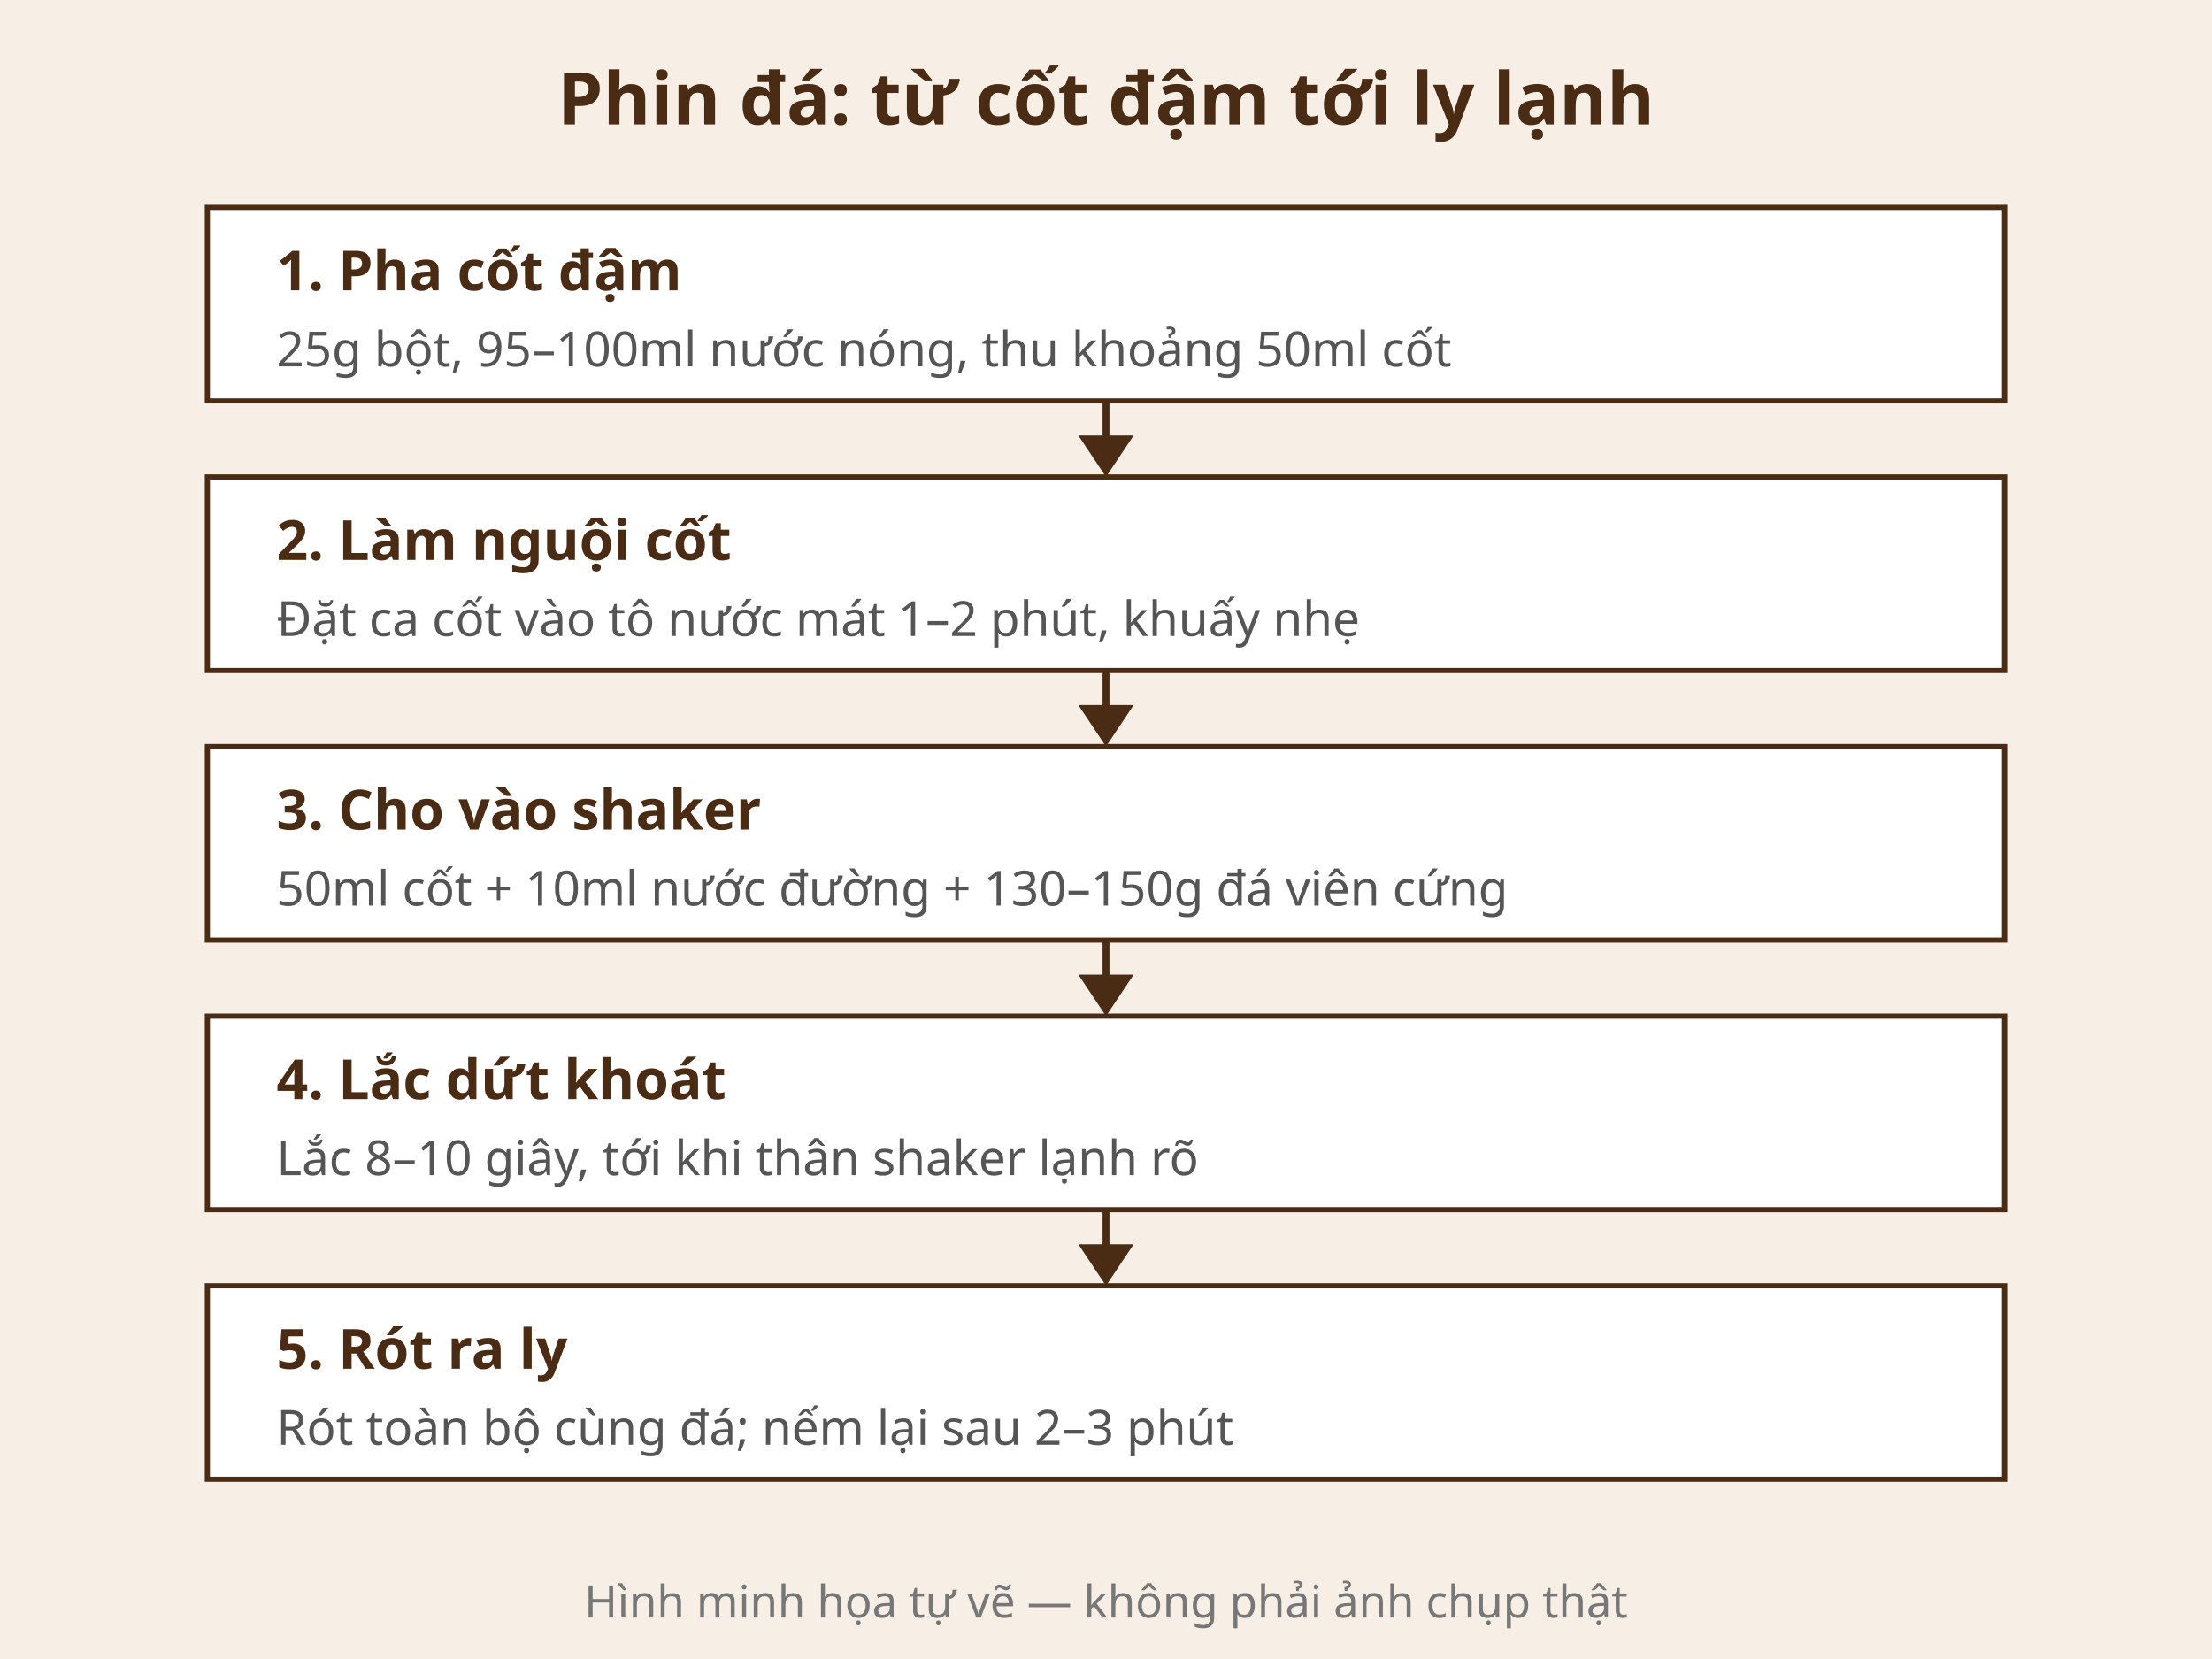
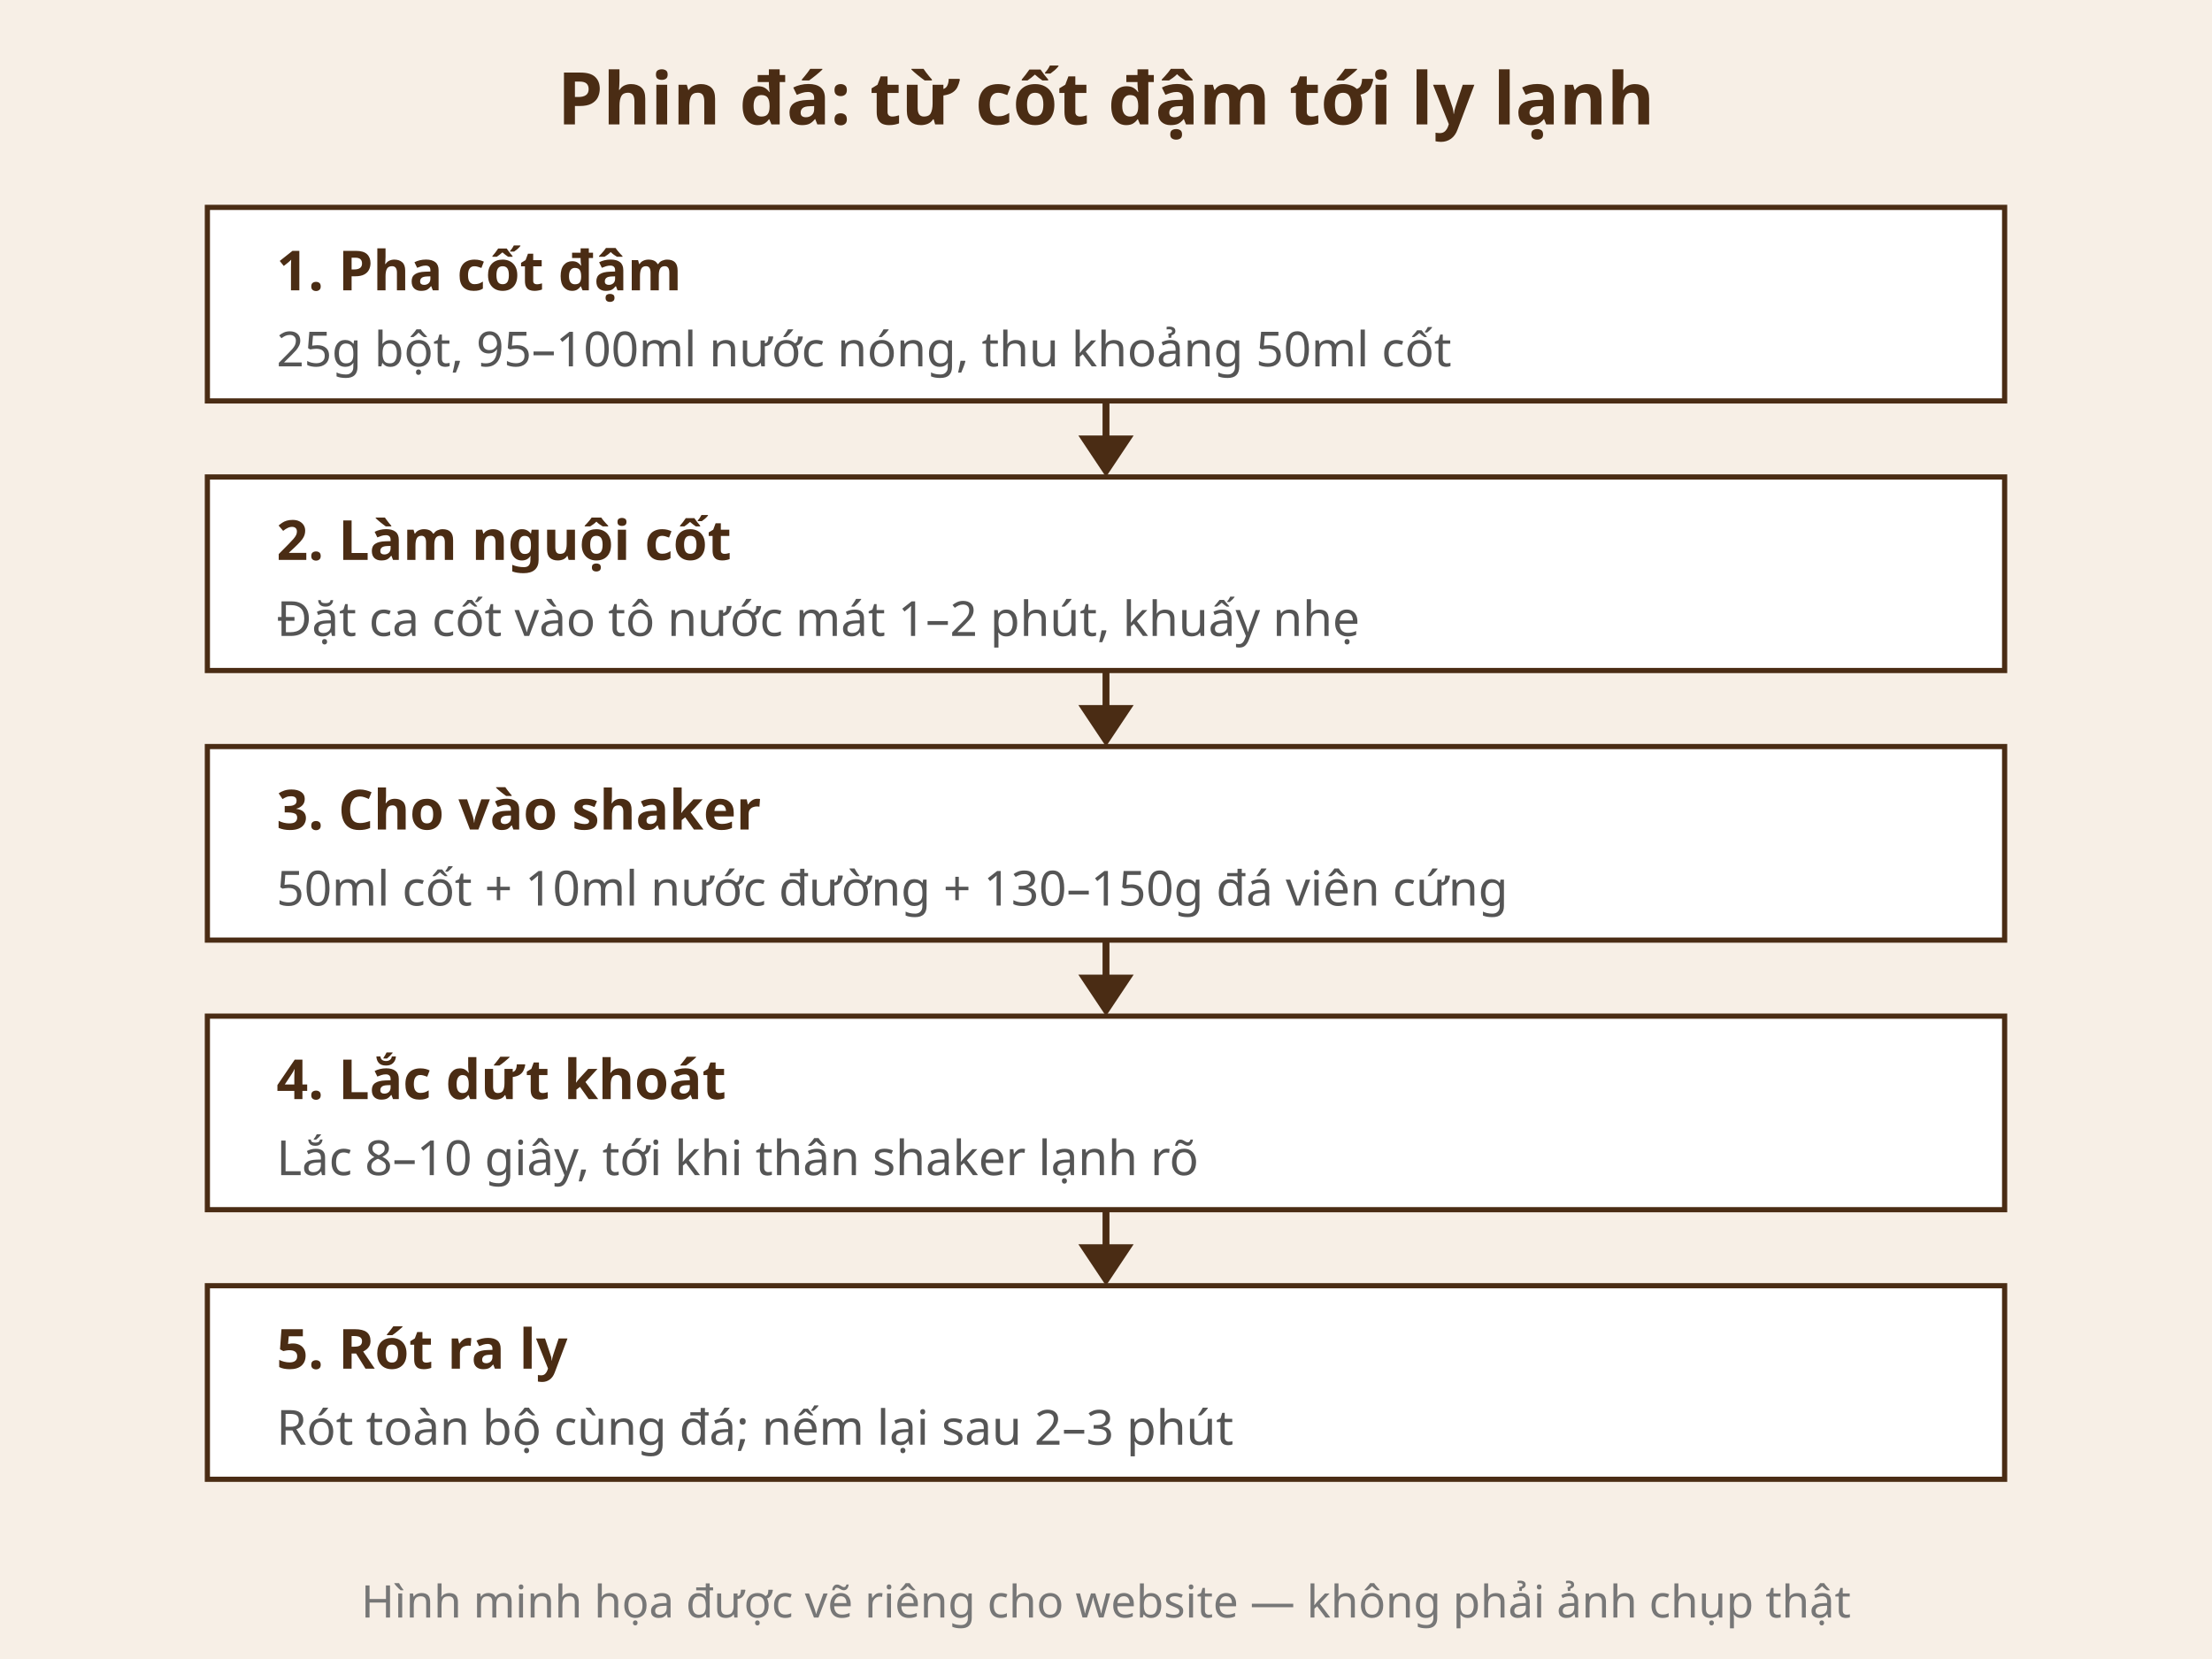
<svg xmlns="http://www.w3.org/2000/svg" width="640" height="480" viewBox="0 0 640 480" role="img" aria-labelledby="t d">
  <rect width="640" height="480" fill="#f7efe6" />
  <text x="320" y="36" text-anchor="middle" font-family="sans-serif" font-size="21" fill="#4a2c14" font-weight="bold">Phin đá: từ cốt đậm tới ly lạnh</text>
  <rect x="60" y="60" width="520" height="56" fill="#ffffff" stroke="#4a2c14" stroke-width="1.5" rx="0" />
  <text x="80" y="84" text-anchor="start" font-family="sans-serif" font-size="16" fill="#4a2c14" font-weight="bold">1. Pha cốt đậm</text>
  <text x="80" y="106" text-anchor="start" font-family="sans-serif" font-size="14" fill="#555">25g bột, 95–100ml nước nóng, thu khoảng 50ml cốt</text>
  <line x1="320" y1="116" x2="320" y2="136" stroke="#4a2c14" stroke-width="2" />
  <polygon points="320,138 312,126 328,126" fill="#4a2c14" />
  <rect x="60" y="138" width="520" height="56" fill="#ffffff" stroke="#4a2c14" stroke-width="1.5" rx="0" />
  <text x="80" y="162" text-anchor="start" font-family="sans-serif" font-size="16" fill="#4a2c14" font-weight="bold">2. Làm nguội cốt</text>
  <text x="80" y="184" text-anchor="start" font-family="sans-serif" font-size="14" fill="#555">Đặt ca cốt vào tô nước mát 1–2 phút, khuấy nhẹ</text>
  <line x1="320" y1="194" x2="320" y2="214" stroke="#4a2c14" stroke-width="2" />
  <polygon points="320,216 312,204 328,204" fill="#4a2c14" />
  <rect x="60" y="216" width="520" height="56" fill="#ffffff" stroke="#4a2c14" stroke-width="1.5" rx="0" />
  <text x="80" y="240" text-anchor="start" font-family="sans-serif" font-size="16" fill="#4a2c14" font-weight="bold">3. Cho vào shaker</text>
  <text x="80" y="262" text-anchor="start" font-family="sans-serif" font-size="14" fill="#555">50ml cốt + 10ml nước đường + 130–150g đá viên cứng</text>
  <line x1="320" y1="272" x2="320" y2="292" stroke="#4a2c14" stroke-width="2" />
  <polygon points="320,294 312,282 328,282" fill="#4a2c14" />
  <rect x="60" y="294" width="520" height="56" fill="#ffffff" stroke="#4a2c14" stroke-width="1.5" rx="0" />
  <text x="80" y="318" text-anchor="start" font-family="sans-serif" font-size="16" fill="#4a2c14" font-weight="bold">4. Lắc dứt khoát</text>
  <text x="80" y="340" text-anchor="start" font-family="sans-serif" font-size="14" fill="#555">Lắc 8–10 giây, tới khi thân shaker lạnh rõ</text>
  <line x1="320" y1="350" x2="320" y2="370" stroke="#4a2c14" stroke-width="2" />
  <polygon points="320,372 312,360 328,360" fill="#4a2c14" />
  <rect x="60" y="372" width="520" height="56" fill="#ffffff" stroke="#4a2c14" stroke-width="1.5" rx="0" />
  <text x="80" y="396" text-anchor="start" font-family="sans-serif" font-size="16" fill="#4a2c14" font-weight="bold">5. Rót ra ly</text>
  <text x="80" y="418" text-anchor="start" font-family="sans-serif" font-size="14" fill="#555">Rót toàn bộ cùng đá; nếm lại sau 2–3 phút</text>
-   <text x="320" y="468" text-anchor="middle" font-family="sans-serif" font-size="13" fill="#777">Hình minh họa tự vẽ — không phải ảnh chụp thật</text>
+   <text x="320" y="468" text-anchor="middle" font-family="sans-serif" font-size="13" fill="#777">Hình minh họa được vẽ riêng cho website — không phải ảnh chụp thật</text>
</svg>
